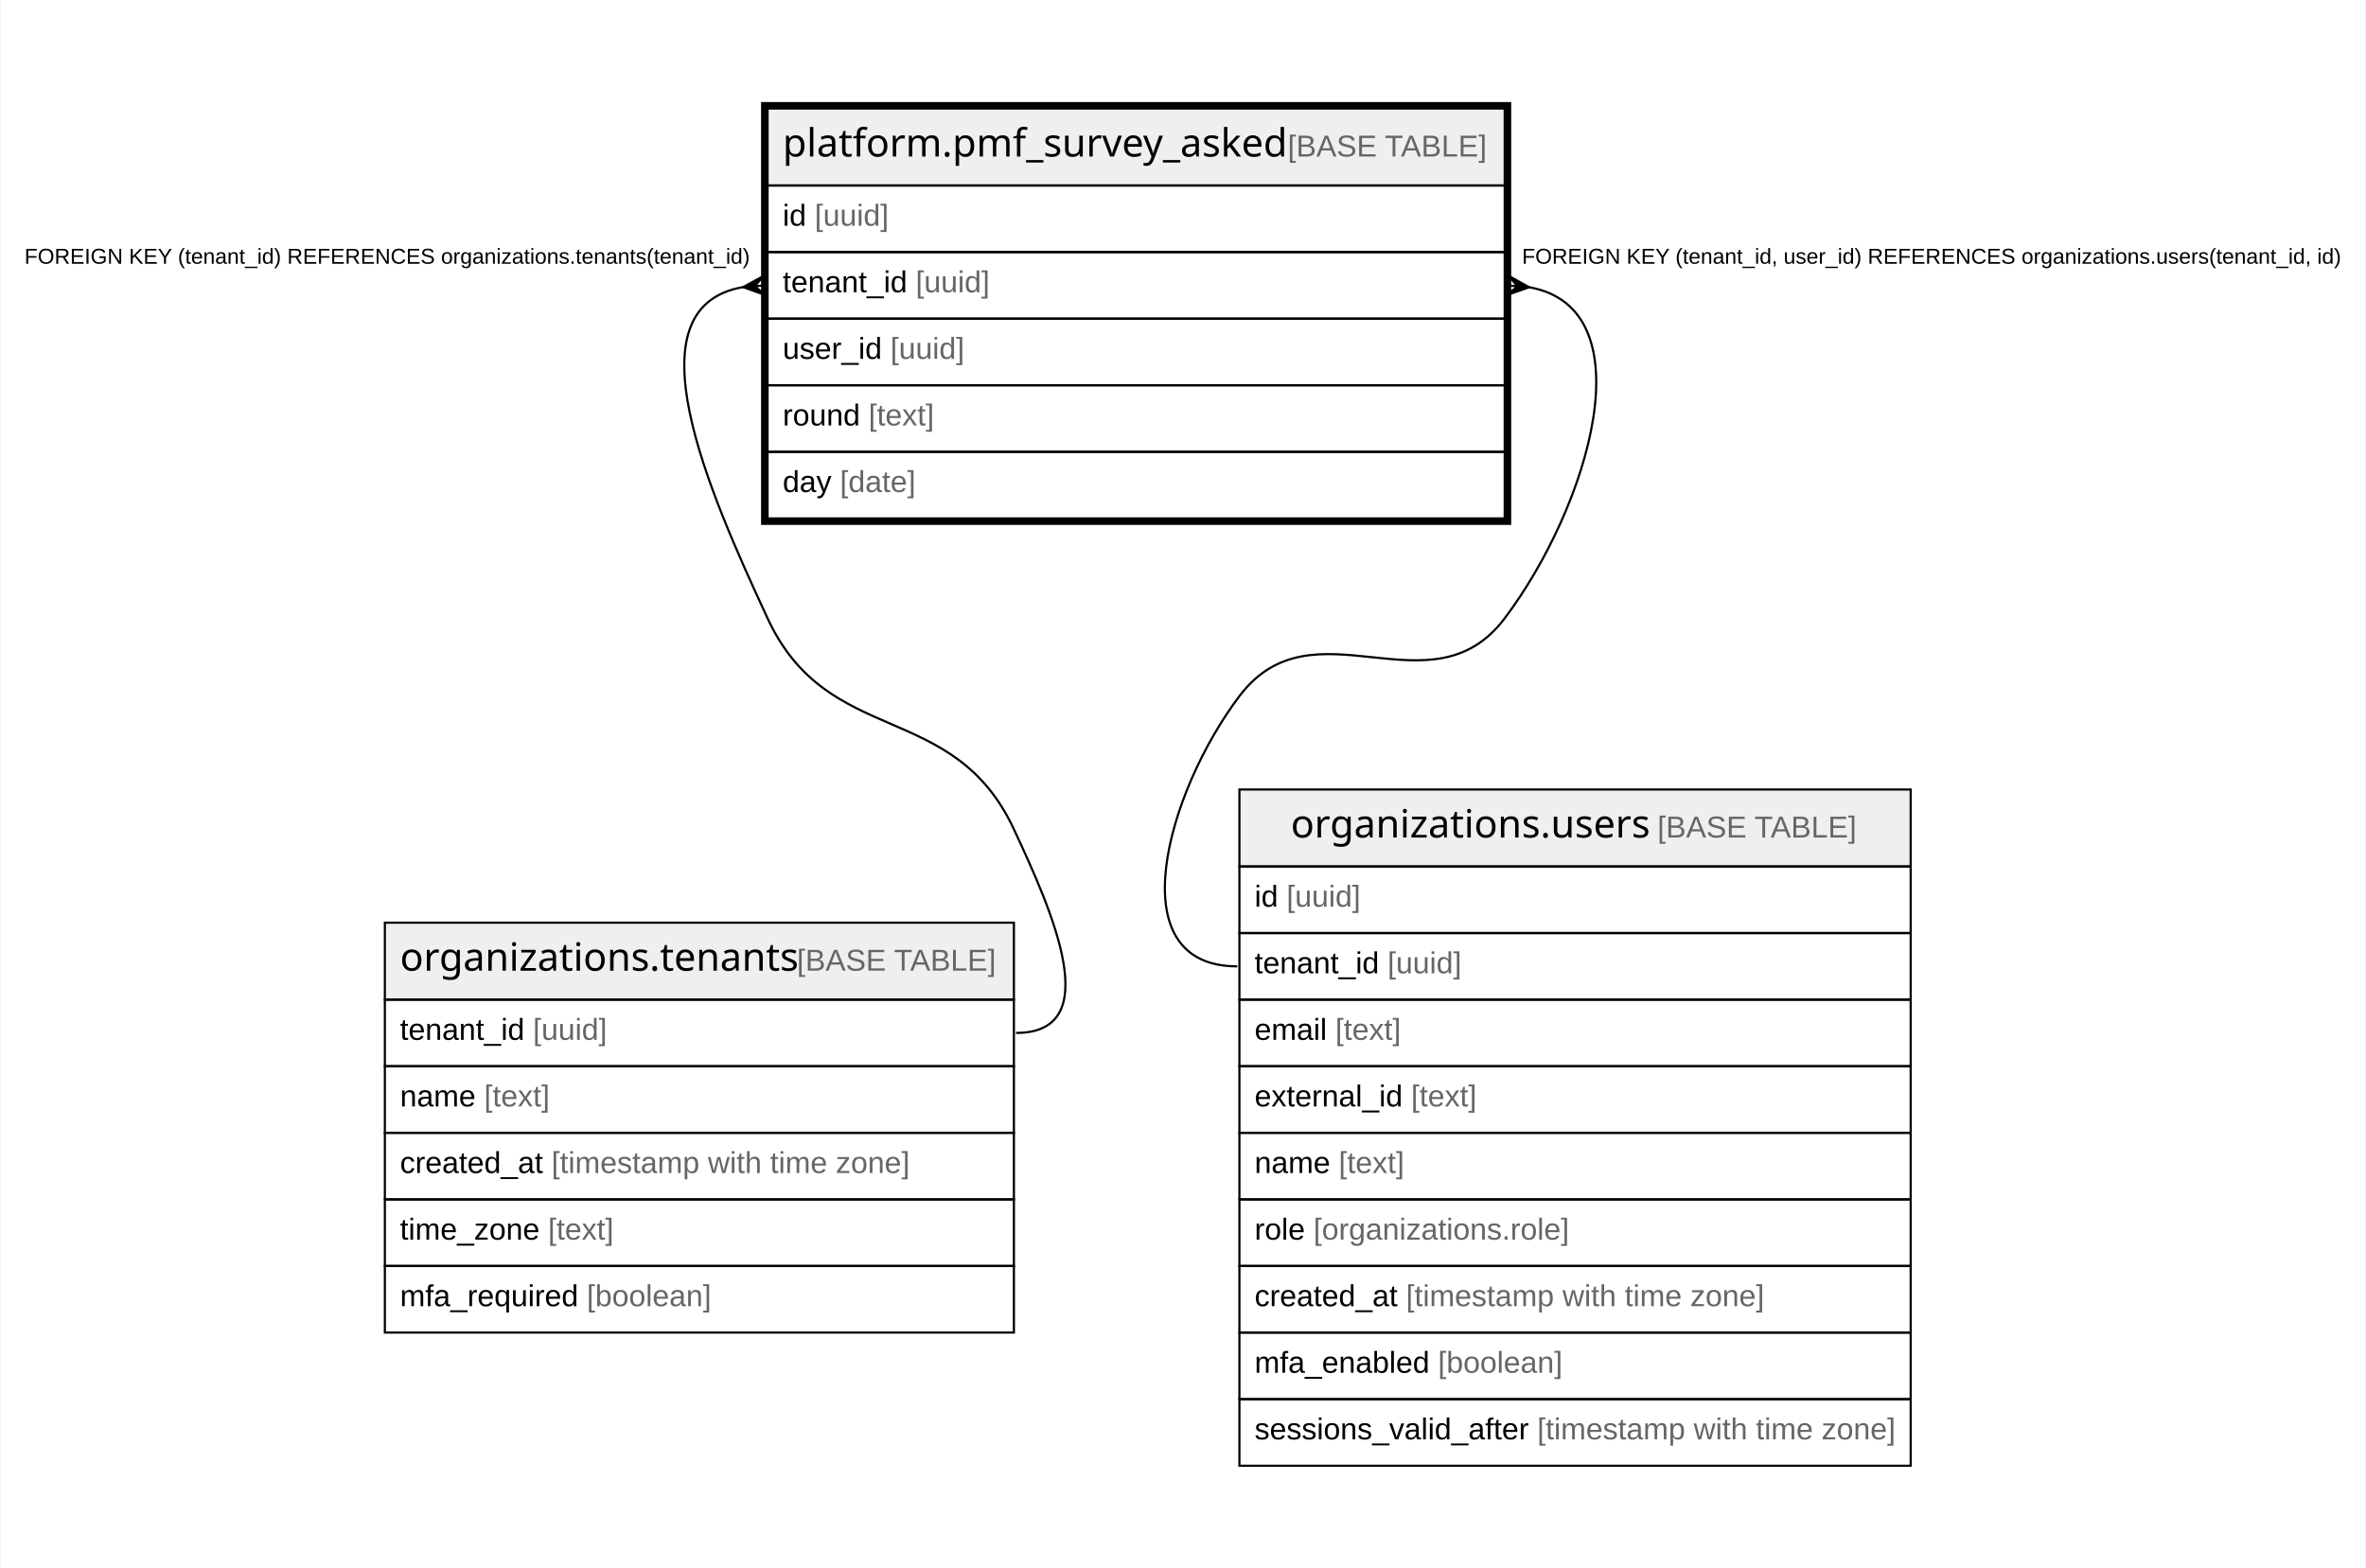
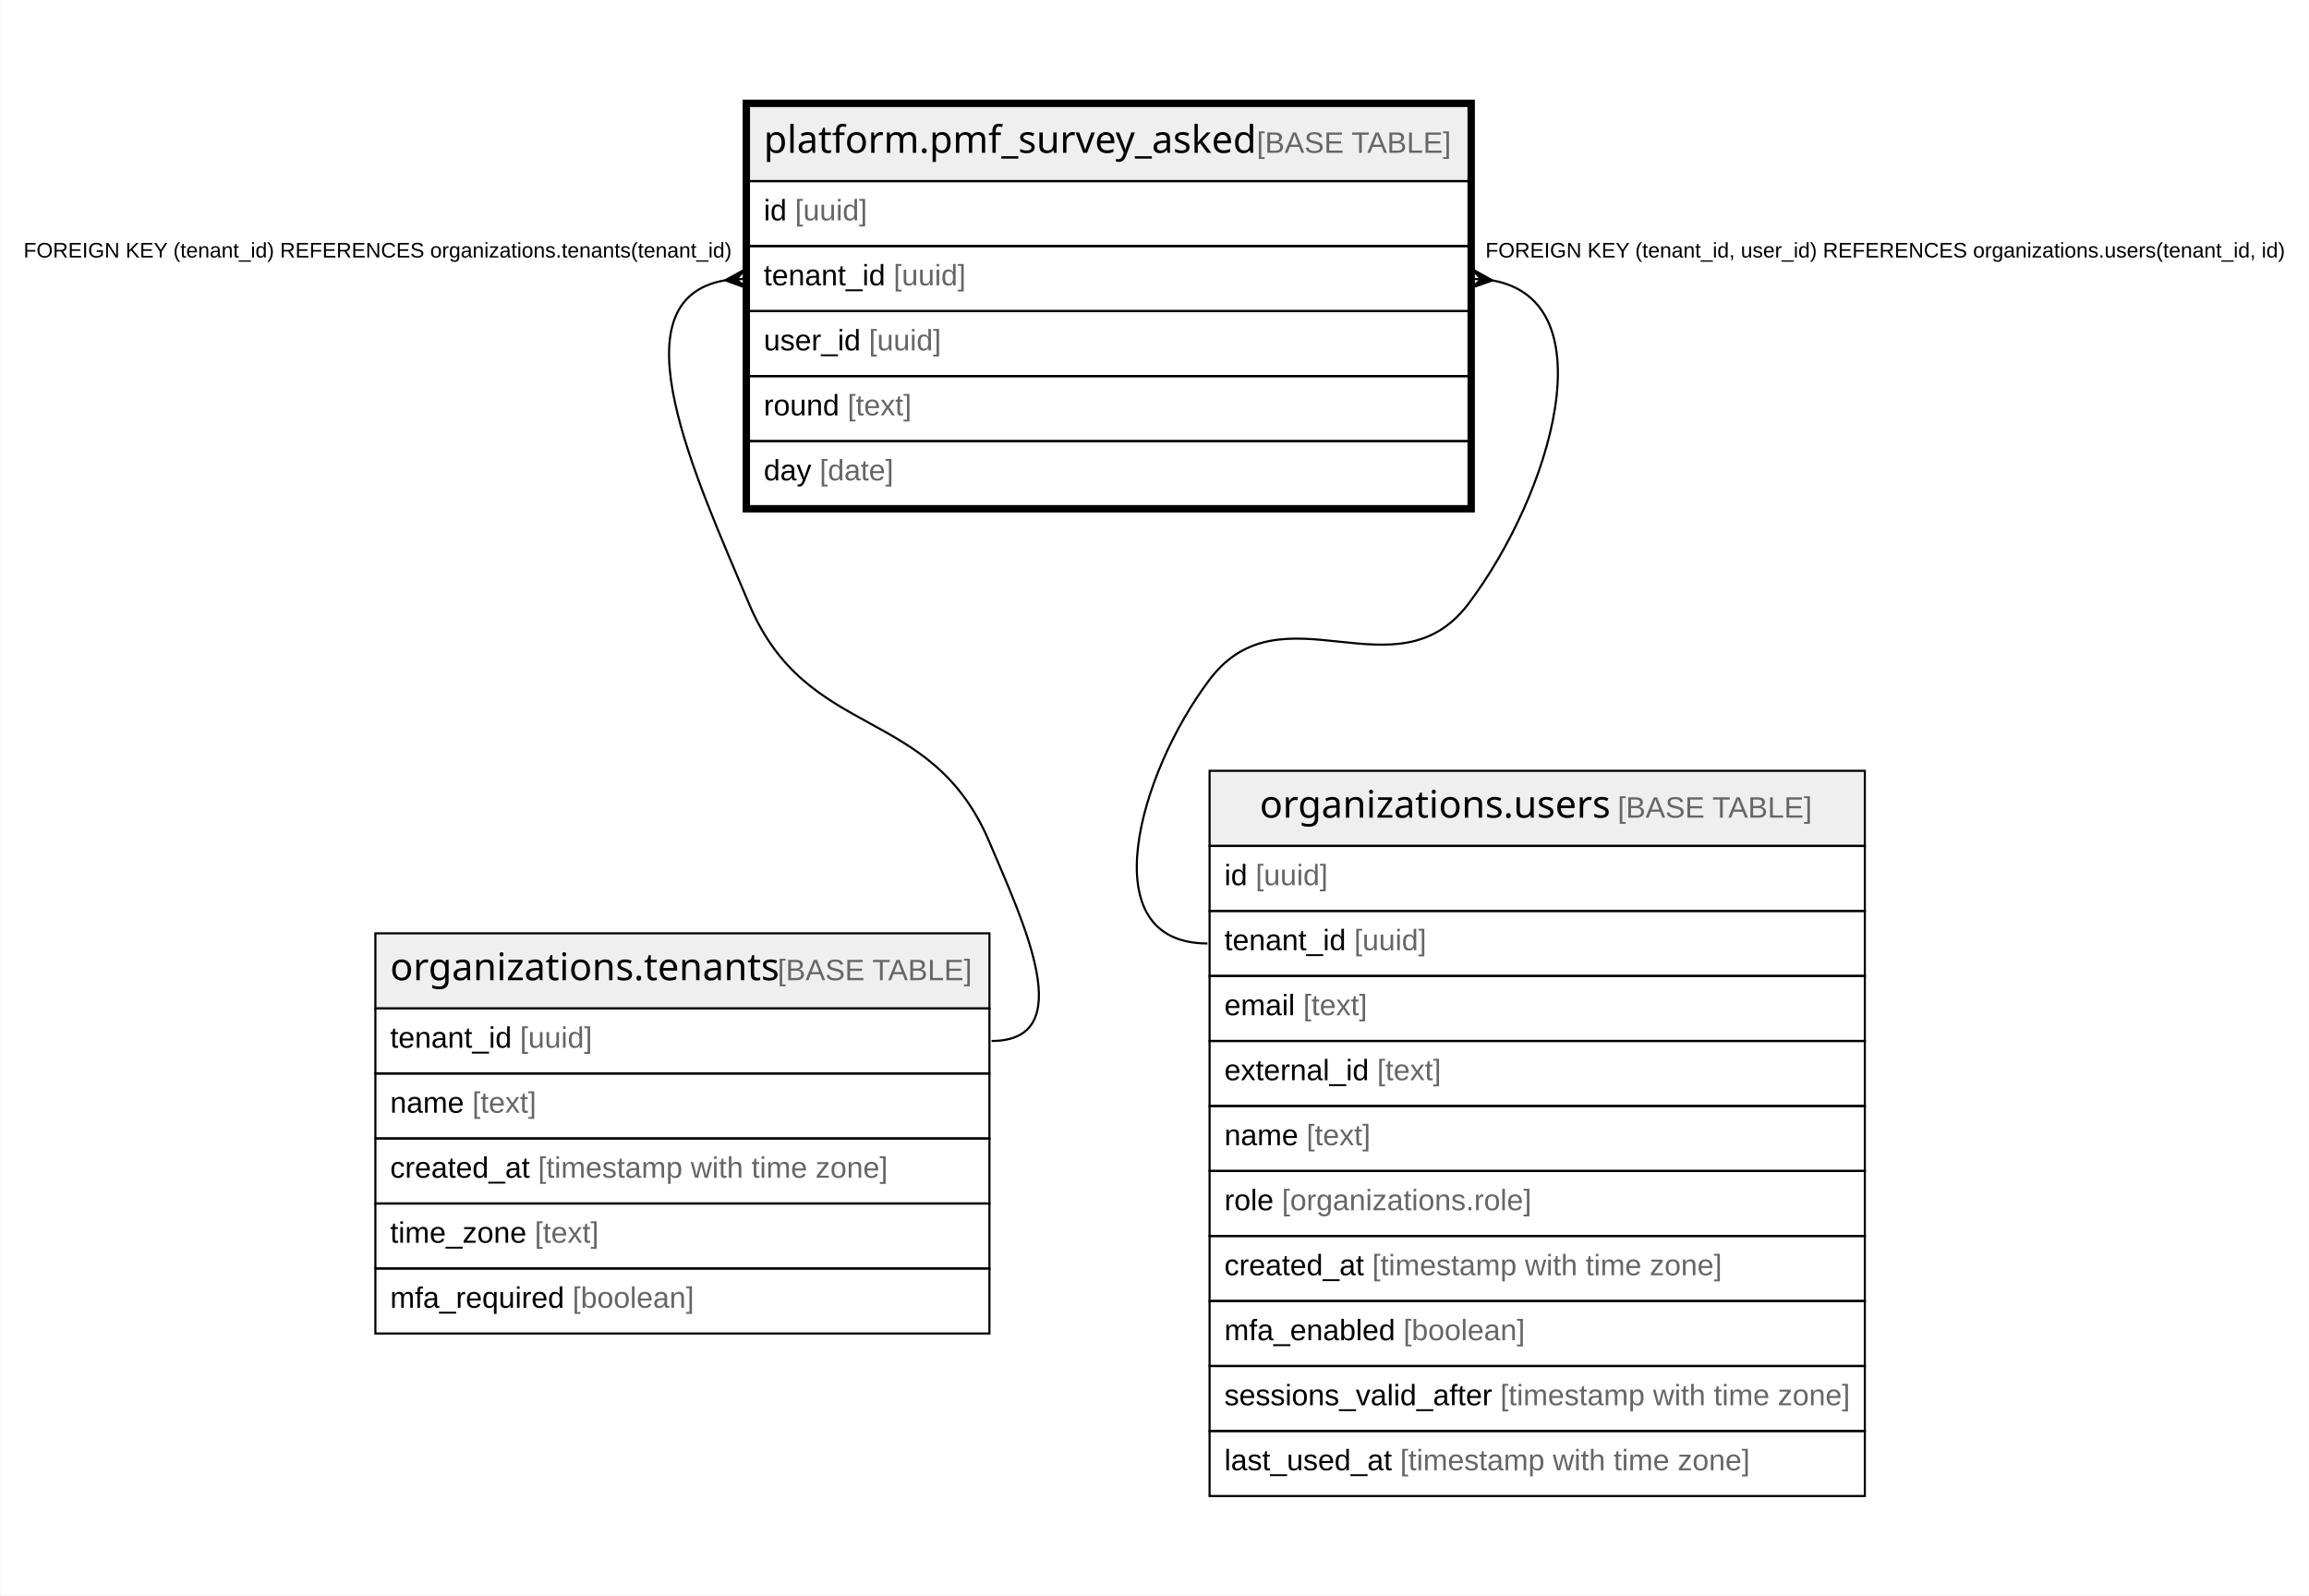
- <svg xmlns="http://www.w3.org/2000/svg" width="1094pt" height="725pt" viewBox="0.00 0.00 1093.69 725.20">
-   <g id="graph0" class="graph" transform="scale(1 1) rotate(0) translate(4 721.2)">
-     <polygon fill="white" stroke="none" points="-4,4 -4,-721.2 1089.69,-721.2 1089.69,4 -4,4" />
+ <svg xmlns="http://www.w3.org/2000/svg" width="1094pt" height="756pt" viewBox="0.00 0.00 1093.69 756.00">
+   <g id="graph0" class="graph" transform="scale(1 1) rotate(0) translate(4 752)">
+     <polygon fill="white" stroke="none" points="-4,4 -4,-752 1089.69,-752 1089.69,4 -4,4" />
    <g id="node1" class="node">
-       <polygon fill="#efefef" stroke="none" points="350.7,-635.4 350.7,-671 691.64,-671 691.64,-635.4 350.7,-635.4" />
-       <polygon fill="none" stroke="black" points="350.7,-635.4 350.7,-671 691.64,-671 691.64,-635.4 350.7,-635.4" />
-       <text text-anchor="start" x="357.7" y="-648.8" font-family="Arial Bold" font-size="18.00">platform.pmf_survey_asked</text>
-       <text text-anchor="start" x="560.15" y="-648.8" font-family="Arial" font-size="14.00">    </text>
-       <text text-anchor="start" x="591.27" y="-648.8" font-family="Arial" font-size="14.00" fill="#666666">[BASE TABLE]</text>
+       <polygon fill="#efefef" stroke="none" points="350.7,-666.2 350.7,-701.8 691.64,-701.8 691.64,-666.2 350.7,-666.2" />
+       <polygon fill="none" stroke="black" points="350.7,-666.2 350.7,-701.8 691.64,-701.8 691.64,-666.2 350.7,-666.2" />
+       <text text-anchor="start" x="357.7" y="-679.6" font-family="Arial Bold" font-size="18.00">platform.pmf_survey_asked</text>
+       <text text-anchor="start" x="560.15" y="-679.6" font-family="Arial" font-size="14.00">    </text>
+       <text text-anchor="start" x="591.27" y="-679.6" font-family="Arial" font-size="14.00" fill="#666666">[BASE TABLE]</text>
+       <polygon fill="none" stroke="black" points="350.7,-635.4 350.7,-666.2 691.64,-666.2 691.64,-635.4 350.7,-635.4" />
+       <text text-anchor="start" x="357.7" y="-647.6" font-family="Arial" font-size="14.00">id </text>
+       <text text-anchor="start" x="372.49" y="-647.6" font-family="Arial" font-size="14.00" fill="#666666">[uuid]</text>
      <polygon fill="none" stroke="black" points="350.7,-604.6 350.7,-635.4 691.64,-635.4 691.64,-604.6 350.7,-604.6" />
-       <text text-anchor="start" x="357.7" y="-616.8" font-family="Arial" font-size="14.00">id </text>
-       <text text-anchor="start" x="372.49" y="-616.8" font-family="Arial" font-size="14.00" fill="#666666">[uuid]</text>
+       <text text-anchor="start" x="357.7" y="-616.8" font-family="Arial" font-size="14.00">tenant_id </text>
+       <text text-anchor="start" x="419.2" y="-616.8" font-family="Arial" font-size="14.00" fill="#666666">[uuid]</text>
      <polygon fill="none" stroke="black" points="350.7,-573.8 350.7,-604.6 691.64,-604.6 691.64,-573.8 350.7,-573.8" />
-       <text text-anchor="start" x="357.7" y="-586" font-family="Arial" font-size="14.00">tenant_id </text>
-       <text text-anchor="start" x="419.2" y="-586" font-family="Arial" font-size="14.00" fill="#666666">[uuid]</text>
+       <text text-anchor="start" x="357.7" y="-586" font-family="Arial" font-size="14.00">user_id </text>
+       <text text-anchor="start" x="407.51" y="-586" font-family="Arial" font-size="14.00" fill="#666666">[uuid]</text>
      <polygon fill="none" stroke="black" points="350.7,-543 350.7,-573.8 691.64,-573.8 691.64,-543 350.7,-543" />
-       <text text-anchor="start" x="357.7" y="-555.2" font-family="Arial" font-size="14.00">user_id </text>
-       <text text-anchor="start" x="407.51" y="-555.2" font-family="Arial" font-size="14.00" fill="#666666">[uuid]</text>
+       <text text-anchor="start" x="357.7" y="-555.2" font-family="Arial" font-size="14.00">round </text>
+       <text text-anchor="start" x="397.4" y="-555.2" font-family="Arial" font-size="14.00" fill="#666666">[text]</text>
      <polygon fill="none" stroke="black" points="350.7,-512.2 350.7,-543 691.64,-543 691.64,-512.2 350.7,-512.2" />
-       <text text-anchor="start" x="357.7" y="-524.4" font-family="Arial" font-size="14.00">round </text>
-       <text text-anchor="start" x="397.4" y="-524.4" font-family="Arial" font-size="14.00" fill="#666666">[text]</text>
-       <polygon fill="none" stroke="black" points="350.7,-481.4 350.7,-512.2 691.64,-512.2 691.64,-481.4 350.7,-481.4" />
-       <text text-anchor="start" x="357.7" y="-493.6" font-family="Arial" font-size="14.00">day </text>
-       <text text-anchor="start" x="384.17" y="-493.6" font-family="Arial" font-size="14.00" fill="#666666">[date]</text>
-       <polygon fill="none" stroke="black" stroke-width="3" points="349.2,-479.9 349.2,-672.5 693.14,-672.5 693.14,-479.9 349.2,-479.9" />
+       <text text-anchor="start" x="357.7" y="-524.4" font-family="Arial" font-size="14.00">day </text>
+       <text text-anchor="start" x="384.17" y="-524.4" font-family="Arial" font-size="14.00" fill="#666666">[date]</text>
+       <polygon fill="none" stroke="black" stroke-width="3" points="349.2,-510.7 349.2,-703.3 693.14,-703.3 693.14,-510.7 349.2,-510.7" />
    </g>
    <g id="node2" class="node">
-       <polygon fill="#efefef" stroke="none" points="173.7,-258.8 173.7,-294.4 464.64,-294.4 464.64,-258.8 173.7,-258.8" />
-       <polygon fill="none" stroke="black" points="173.7,-258.8 173.7,-294.4 464.64,-294.4 464.64,-258.8 173.7,-258.8" />
-       <text text-anchor="start" x="180.7" y="-272.2" font-family="Arial Bold" font-size="18.00">organizations.tenants</text>
-       <text text-anchor="start" x="333.15" y="-272.2" font-family="Arial" font-size="14.00">    </text>
-       <text text-anchor="start" x="364.27" y="-272.2" font-family="Arial" font-size="14.00" fill="#666666">[BASE TABLE]</text>
-       <polygon fill="none" stroke="black" points="173.7,-228 173.7,-258.8 464.64,-258.8 464.64,-228 173.7,-228" />
-       <text text-anchor="start" x="180.7" y="-240.2" font-family="Arial" font-size="14.00">tenant_id </text>
-       <text text-anchor="start" x="242.2" y="-240.2" font-family="Arial" font-size="14.00" fill="#666666">[uuid]</text>
-       <polygon fill="none" stroke="black" points="173.7,-197.2 173.7,-228 464.64,-228 464.64,-197.2 173.7,-197.2" />
-       <text text-anchor="start" x="180.7" y="-209.4" font-family="Arial" font-size="14.00">name </text>
-       <text text-anchor="start" x="219.61" y="-209.4" font-family="Arial" font-size="14.00" fill="#666666">[text]</text>
-       <polygon fill="none" stroke="black" points="173.7,-166.4 173.7,-197.2 464.64,-197.2 464.64,-166.4 173.7,-166.4" />
-       <text text-anchor="start" x="180.7" y="-178.6" font-family="Arial" font-size="14.00">created_at </text>
-       <text text-anchor="start" x="250.75" y="-178.6" font-family="Arial" font-size="14.00" fill="#666666">[timestamp with time zone]</text>
-       <polygon fill="none" stroke="black" points="173.7,-135.6 173.7,-166.4 464.64,-166.4 464.64,-135.6 173.7,-135.6" />
-       <text text-anchor="start" x="180.7" y="-147.8" font-family="Arial" font-size="14.00">time_zone </text>
-       <text text-anchor="start" x="249.18" y="-147.8" font-family="Arial" font-size="14.00" fill="#666666">[text]</text>
-       <polygon fill="none" stroke="black" points="173.7,-104.8 173.7,-135.6 464.64,-135.6 464.64,-104.8 173.7,-104.8" />
-       <text text-anchor="start" x="180.7" y="-117" font-family="Arial" font-size="14.00">mfa_required </text>
-       <text text-anchor="start" x="267.08" y="-117" font-family="Arial" font-size="14.00" fill="#666666">[boolean]</text>
+       <polygon fill="#efefef" stroke="none" points="173.7,-274.2 173.7,-309.8 464.64,-309.8 464.64,-274.2 173.7,-274.2" />
+       <polygon fill="none" stroke="black" points="173.7,-274.2 173.7,-309.8 464.64,-309.8 464.64,-274.2 173.7,-274.2" />
+       <text text-anchor="start" x="180.7" y="-287.6" font-family="Arial Bold" font-size="18.00">organizations.tenants</text>
+       <text text-anchor="start" x="333.15" y="-287.6" font-family="Arial" font-size="14.00">    </text>
+       <text text-anchor="start" x="364.27" y="-287.6" font-family="Arial" font-size="14.00" fill="#666666">[BASE TABLE]</text>
+       <polygon fill="none" stroke="black" points="173.7,-243.4 173.7,-274.2 464.64,-274.2 464.64,-243.4 173.7,-243.4" />
+       <text text-anchor="start" x="180.7" y="-255.6" font-family="Arial" font-size="14.00">tenant_id </text>
+       <text text-anchor="start" x="242.2" y="-255.6" font-family="Arial" font-size="14.00" fill="#666666">[uuid]</text>
+       <polygon fill="none" stroke="black" points="173.7,-212.6 173.7,-243.4 464.64,-243.4 464.64,-212.6 173.7,-212.6" />
+       <text text-anchor="start" x="180.7" y="-224.8" font-family="Arial" font-size="14.00">name </text>
+       <text text-anchor="start" x="219.61" y="-224.8" font-family="Arial" font-size="14.00" fill="#666666">[text]</text>
+       <polygon fill="none" stroke="black" points="173.7,-181.8 173.7,-212.6 464.64,-212.6 464.64,-181.8 173.7,-181.8" />
+       <text text-anchor="start" x="180.7" y="-194" font-family="Arial" font-size="14.00">created_at </text>
+       <text text-anchor="start" x="250.75" y="-194" font-family="Arial" font-size="14.00" fill="#666666">[timestamp with time zone]</text>
+       <polygon fill="none" stroke="black" points="173.7,-151 173.7,-181.8 464.64,-181.8 464.64,-151 173.7,-151" />
+       <text text-anchor="start" x="180.7" y="-163.2" font-family="Arial" font-size="14.00">time_zone </text>
+       <text text-anchor="start" x="249.18" y="-163.2" font-family="Arial" font-size="14.00" fill="#666666">[text]</text>
+       <polygon fill="none" stroke="black" points="173.7,-120.2 173.7,-151 464.64,-151 464.64,-120.2 173.7,-120.2" />
+       <text text-anchor="start" x="180.7" y="-132.4" font-family="Arial" font-size="14.00">mfa_required </text>
+       <text text-anchor="start" x="267.08" y="-132.4" font-family="Arial" font-size="14.00" fill="#666666">[boolean]</text>
    </g>
    <g id="edge1" class="edge">
-       <path fill="none" stroke="black" d="M339.43,-588.4C285.67,-579.24 323.47,-493.89 350.7,-435.2 378.77,-374.72 436.45,-398.03 464.64,-337.6 482.35,-299.66 507.51,-243.4 465.64,-243.4" />
-       <polygon fill="black" stroke="black" points="339.4,-588.39 349.02,-593.66 344.72,-588.81 349.04,-589.15 349.04,-589.15 349.04,-589.15 344.72,-588.81 349.72,-584.69 339.4,-588.39" />
-       <text text-anchor="start" x="7" y="-599.2" font-family="Arial" font-size="10.00">FOREIGN KEY (tenant_id) REFERENCES organizations.tenants(tenant_id)</text>
+       <path fill="none" stroke="black" d="M339.45,-619.2C285.9,-610.14 325.62,-525.65 350.7,-466 378.35,-400.25 436.86,-418.69 464.64,-353 480.95,-314.44 507.51,-258.8 465.64,-258.8" />
+       <polygon fill="black" stroke="black" points="339.4,-619.2 349.02,-624.46 344.72,-619.61 349.04,-619.95 349.04,-619.95 349.04,-619.95 344.72,-619.61 349.72,-615.49 339.4,-619.2" />
+       <text text-anchor="start" x="7" y="-630" font-family="Arial" font-size="10.00">FOREIGN KEY (tenant_id) REFERENCES organizations.tenants(tenant_id)</text>
    </g>
    <g id="node3" class="node">
-       <polygon fill="#efefef" stroke="none" points="568.94,-320.4 568.94,-356 879.4,-356 879.4,-320.4 568.94,-320.4" />
-       <polygon fill="none" stroke="black" points="568.94,-320.4 568.94,-356 879.4,-356 879.4,-320.4 568.94,-320.4" />
-       <text text-anchor="start" x="592.7" y="-333.8" font-family="Arial Bold" font-size="18.00">organizations.users</text>
-       <text text-anchor="start" x="731.16" y="-333.8" font-family="Arial" font-size="14.00">    </text>
-       <text text-anchor="start" x="762.28" y="-333.8" font-family="Arial" font-size="14.00" fill="#666666">[BASE TABLE]</text>
+       <polygon fill="#efefef" stroke="none" points="568.94,-351.2 568.94,-386.8 879.4,-386.8 879.4,-351.2 568.94,-351.2" />
+       <polygon fill="none" stroke="black" points="568.94,-351.2 568.94,-386.8 879.4,-386.8 879.4,-351.2 568.94,-351.2" />
+       <text text-anchor="start" x="592.7" y="-364.6" font-family="Arial Bold" font-size="18.00">organizations.users</text>
+       <text text-anchor="start" x="731.16" y="-364.6" font-family="Arial" font-size="14.00">    </text>
+       <text text-anchor="start" x="762.28" y="-364.6" font-family="Arial" font-size="14.00" fill="#666666">[BASE TABLE]</text>
+       <polygon fill="none" stroke="black" points="568.94,-320.4 568.94,-351.2 879.4,-351.2 879.4,-320.4 568.94,-320.4" />
+       <text text-anchor="start" x="575.94" y="-332.6" font-family="Arial" font-size="14.00">id </text>
+       <text text-anchor="start" x="590.73" y="-332.6" font-family="Arial" font-size="14.00" fill="#666666">[uuid]</text>
      <polygon fill="none" stroke="black" points="568.94,-289.6 568.94,-320.4 879.4,-320.4 879.4,-289.6 568.94,-289.6" />
-       <text text-anchor="start" x="575.94" y="-301.8" font-family="Arial" font-size="14.00">id </text>
-       <text text-anchor="start" x="590.73" y="-301.8" font-family="Arial" font-size="14.00" fill="#666666">[uuid]</text>
+       <text text-anchor="start" x="575.94" y="-301.8" font-family="Arial" font-size="14.00">tenant_id </text>
+       <text text-anchor="start" x="637.44" y="-301.8" font-family="Arial" font-size="14.00" fill="#666666">[uuid]</text>
      <polygon fill="none" stroke="black" points="568.94,-258.8 568.94,-289.6 879.4,-289.6 879.4,-258.8 568.94,-258.8" />
-       <text text-anchor="start" x="575.94" y="-271" font-family="Arial" font-size="14.00">tenant_id </text>
-       <text text-anchor="start" x="637.44" y="-271" font-family="Arial" font-size="14.00" fill="#666666">[uuid]</text>
+       <text text-anchor="start" x="575.94" y="-271" font-family="Arial" font-size="14.00">email </text>
+       <text text-anchor="start" x="613.29" y="-271" font-family="Arial" font-size="14.00" fill="#666666">[text]</text>
      <polygon fill="none" stroke="black" points="568.94,-228 568.94,-258.8 879.4,-258.8 879.4,-228 568.94,-228" />
-       <text text-anchor="start" x="575.94" y="-240.2" font-family="Arial" font-size="14.00">email </text>
-       <text text-anchor="start" x="613.29" y="-240.2" font-family="Arial" font-size="14.00" fill="#666666">[text]</text>
+       <text text-anchor="start" x="575.94" y="-240.2" font-family="Arial" font-size="14.00">external_id </text>
+       <text text-anchor="start" x="648.32" y="-240.2" font-family="Arial" font-size="14.00" fill="#666666">[text]</text>
      <polygon fill="none" stroke="black" points="568.94,-197.2 568.94,-228 879.4,-228 879.4,-197.2 568.94,-197.2" />
-       <text text-anchor="start" x="575.94" y="-209.4" font-family="Arial" font-size="14.00">external_id </text>
-       <text text-anchor="start" x="648.32" y="-209.4" font-family="Arial" font-size="14.00" fill="#666666">[text]</text>
+       <text text-anchor="start" x="575.94" y="-209.4" font-family="Arial" font-size="14.00">name </text>
+       <text text-anchor="start" x="614.85" y="-209.4" font-family="Arial" font-size="14.00" fill="#666666">[text]</text>
      <polygon fill="none" stroke="black" points="568.94,-166.4 568.94,-197.2 879.4,-197.2 879.4,-166.4 568.94,-166.4" />
-       <text text-anchor="start" x="575.94" y="-178.6" font-family="Arial" font-size="14.00">name </text>
-       <text text-anchor="start" x="614.85" y="-178.6" font-family="Arial" font-size="14.00" fill="#666666">[text]</text>
+       <text text-anchor="start" x="575.94" y="-178.6" font-family="Arial" font-size="14.00">role </text>
+       <text text-anchor="start" x="603.18" y="-178.6" font-family="Arial" font-size="14.00" fill="#666666">[organizations.role]</text>
      <polygon fill="none" stroke="black" points="568.94,-135.6 568.94,-166.4 879.4,-166.4 879.4,-135.6 568.94,-135.6" />
-       <text text-anchor="start" x="575.94" y="-147.8" font-family="Arial" font-size="14.00">role </text>
-       <text text-anchor="start" x="603.18" y="-147.8" font-family="Arial" font-size="14.00" fill="#666666">[organizations.role]</text>
+       <text text-anchor="start" x="575.94" y="-147.8" font-family="Arial" font-size="14.00">created_at </text>
+       <text text-anchor="start" x="645.99" y="-147.8" font-family="Arial" font-size="14.00" fill="#666666">[timestamp with time zone]</text>
      <polygon fill="none" stroke="black" points="568.94,-104.8 568.94,-135.6 879.4,-135.6 879.4,-104.8 568.94,-104.8" />
-       <text text-anchor="start" x="575.94" y="-117" font-family="Arial" font-size="14.00">created_at </text>
-       <text text-anchor="start" x="645.99" y="-117" font-family="Arial" font-size="14.00" fill="#666666">[timestamp with time zone]</text>
+       <text text-anchor="start" x="575.94" y="-117" font-family="Arial" font-size="14.00">mfa_enabled </text>
+       <text text-anchor="start" x="660.78" y="-117" font-family="Arial" font-size="14.00" fill="#666666">[boolean]</text>
      <polygon fill="none" stroke="black" points="568.94,-74 568.94,-104.8 879.4,-104.8 879.4,-74 568.94,-74" />
-       <text text-anchor="start" x="575.94" y="-86.2" font-family="Arial" font-size="14.00">mfa_enabled </text>
-       <text text-anchor="start" x="660.78" y="-86.2" font-family="Arial" font-size="14.00" fill="#666666">[boolean]</text>
+       <text text-anchor="start" x="575.94" y="-86.2" font-family="Arial" font-size="14.00">sessions_valid_after </text>
+       <text text-anchor="start" x="706.68" y="-86.2" font-family="Arial" font-size="14.00" fill="#666666">[timestamp with time zone]</text>
      <polygon fill="none" stroke="black" points="568.94,-43.2 568.94,-74 879.4,-74 879.4,-43.2 568.94,-43.2" />
-       <text text-anchor="start" x="575.94" y="-55.4" font-family="Arial" font-size="14.00">sessions_valid_after </text>
-       <text text-anchor="start" x="706.68" y="-55.4" font-family="Arial" font-size="14.00" fill="#666666">[timestamp with time zone]</text>
+       <text text-anchor="start" x="575.94" y="-55.4" font-family="Arial" font-size="14.00">last_used_at </text>
+       <text text-anchor="start" x="659.22" y="-55.4" font-family="Arial" font-size="14.00" fill="#666666">[timestamp with time zone]</text>
    </g>
    <g id="edge2" class="edge">
-       <path fill="none" stroke="black" d="M703.02,-588.33C757.96,-578.47 730.59,-486.87 691.64,-435.2 657.43,-389.82 603.19,-444.56 568.94,-399.2 535.46,-354.86 512.38,-274.2 567.94,-274.2" />
-       <polygon fill="black" stroke="black" points="702.94,-588.34 692.6,-584.69 697.62,-588.78 693.31,-589.14 693.31,-589.14 693.31,-589.14 697.62,-588.78 693.35,-593.66 702.94,-588.34" />
-       <text text-anchor="start" x="699.64" y="-599.2" font-family="Arial" font-size="10.00">FOREIGN KEY (tenant_id, user_id) REFERENCES organizations.users(tenant_id, id)</text>
+       <path fill="none" stroke="black" d="M703.02,-619.13C757.96,-609.27 730.59,-517.67 691.64,-466 657.43,-420.62 603.19,-475.36 568.94,-430 535.46,-385.66 512.38,-305 567.94,-305" />
+       <polygon fill="black" stroke="black" points="702.94,-619.14 692.6,-615.49 697.62,-619.58 693.31,-619.94 693.31,-619.94 693.31,-619.94 697.62,-619.58 693.35,-624.46 702.94,-619.14" />
+       <text text-anchor="start" x="699.64" y="-630" font-family="Arial" font-size="10.00">FOREIGN KEY (tenant_id, user_id) REFERENCES organizations.users(tenant_id, id)</text>
    </g>
  </g>
</svg>
